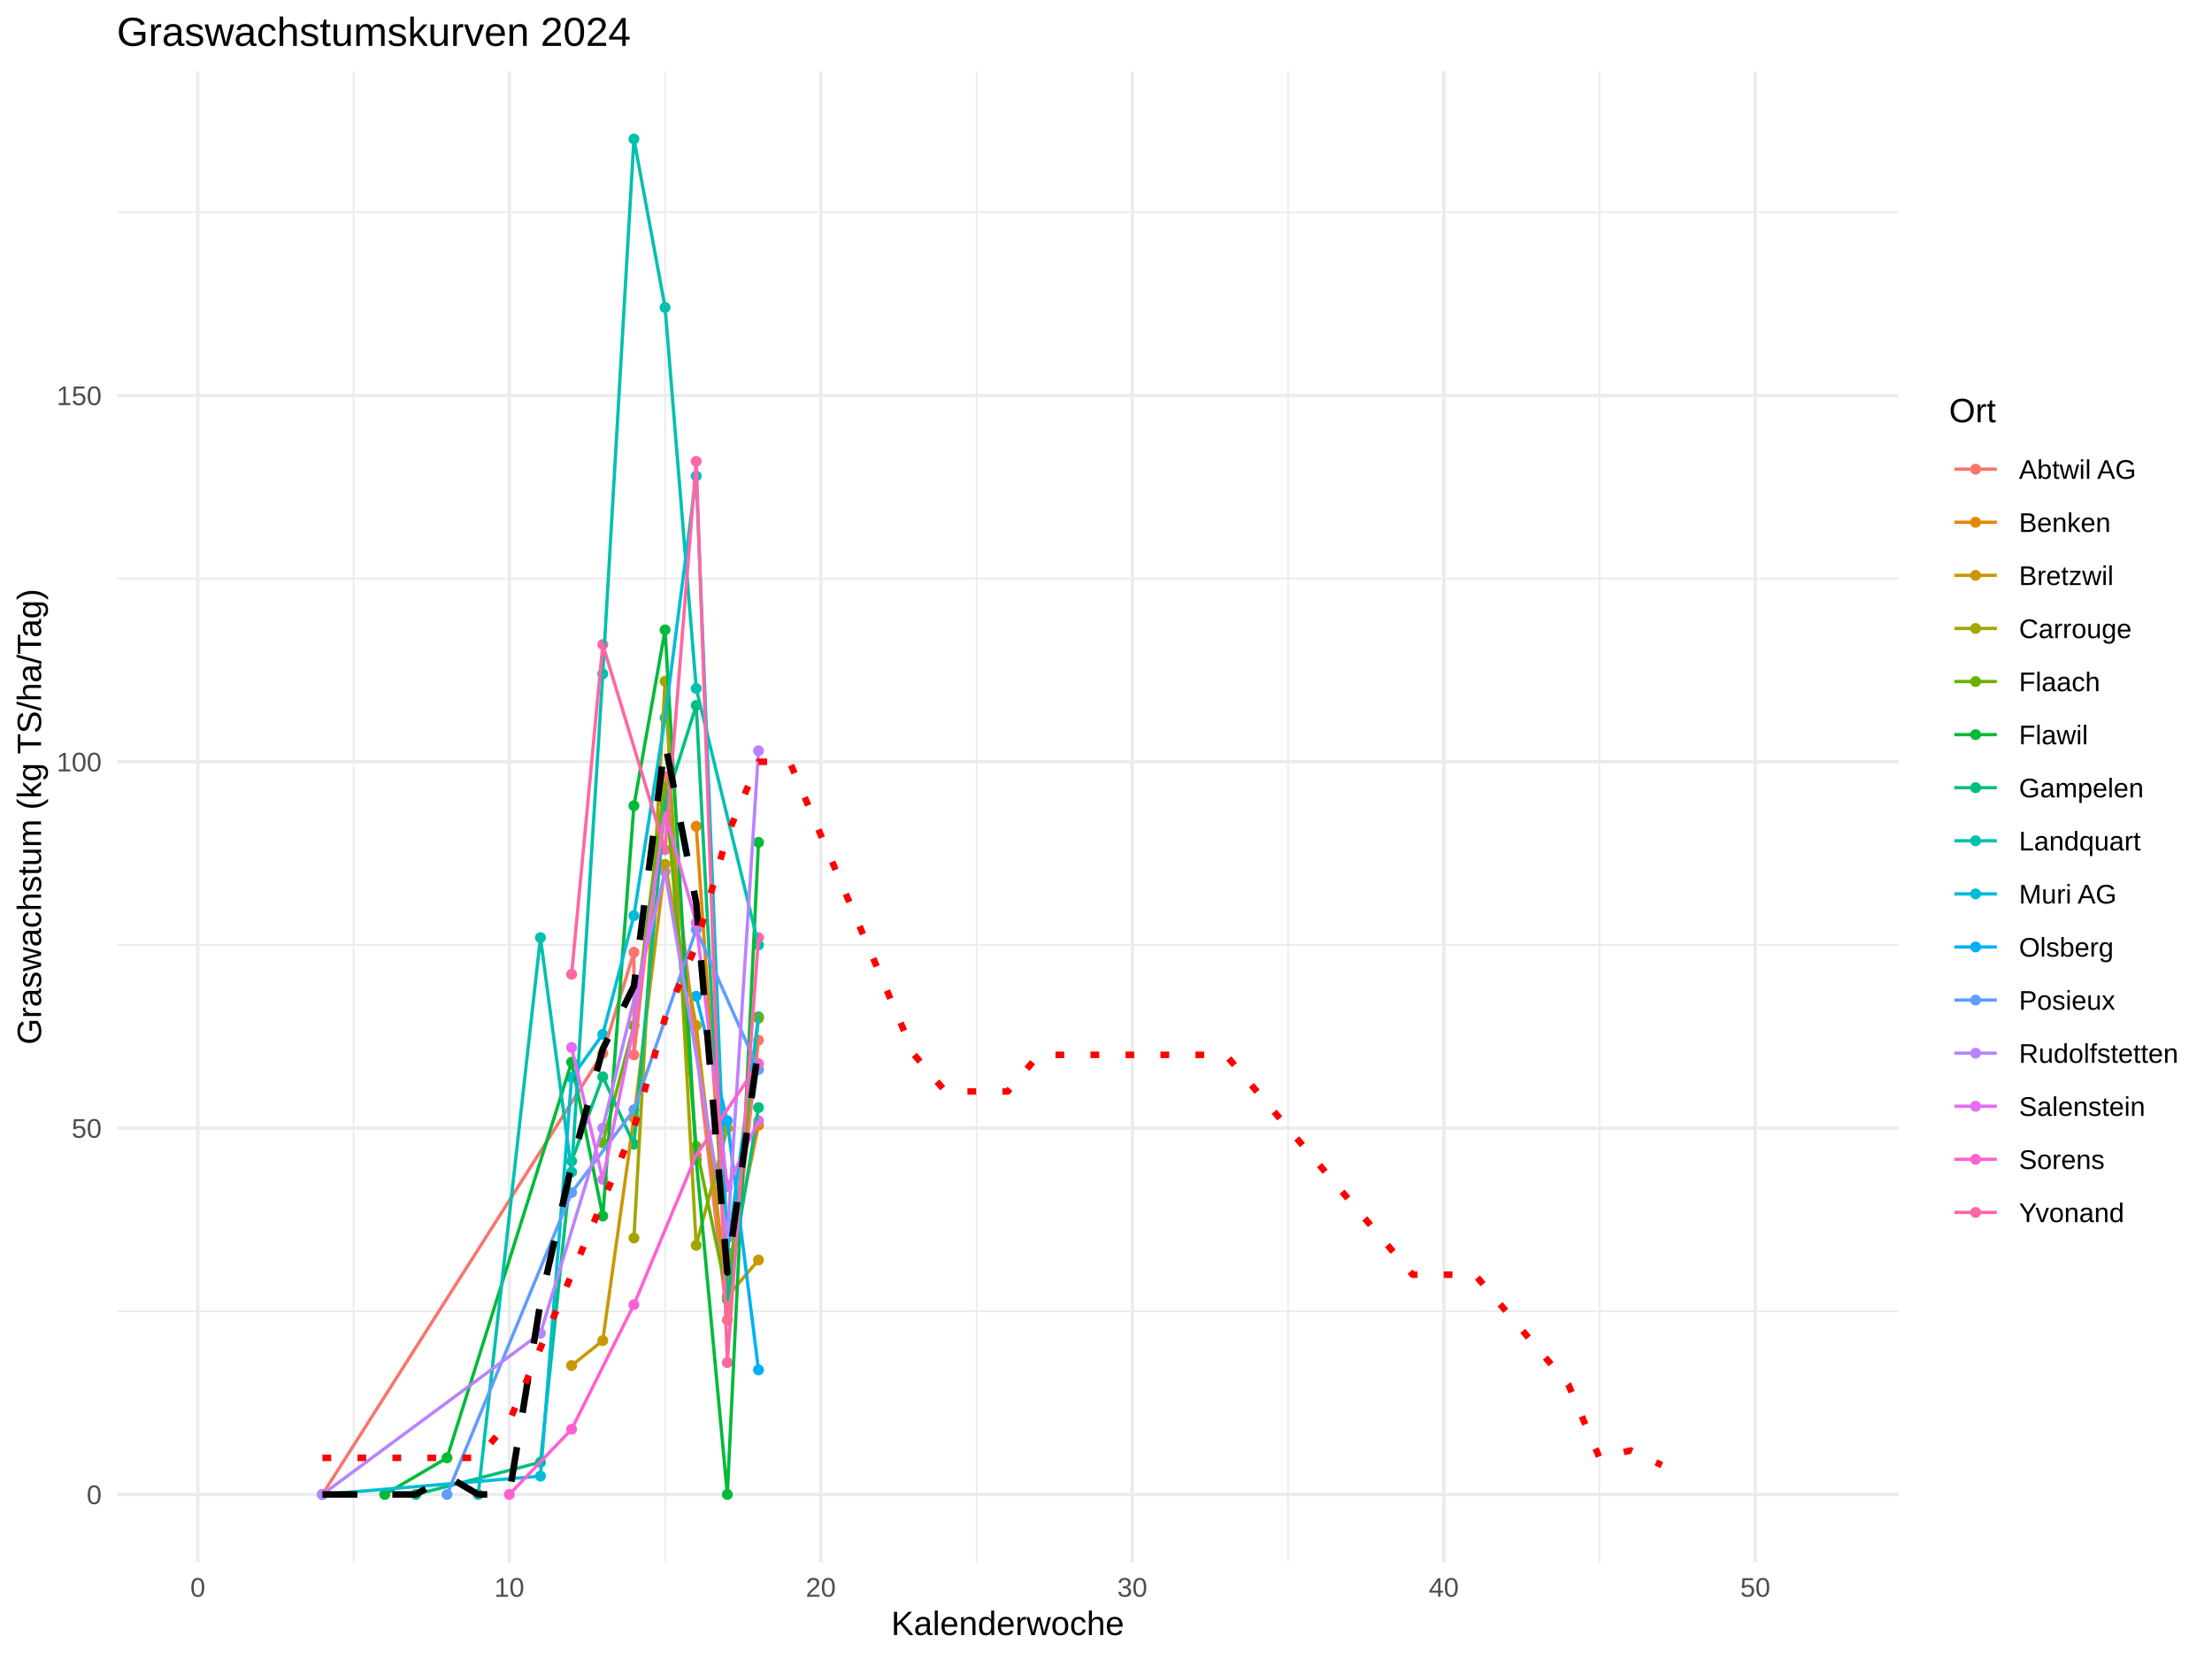
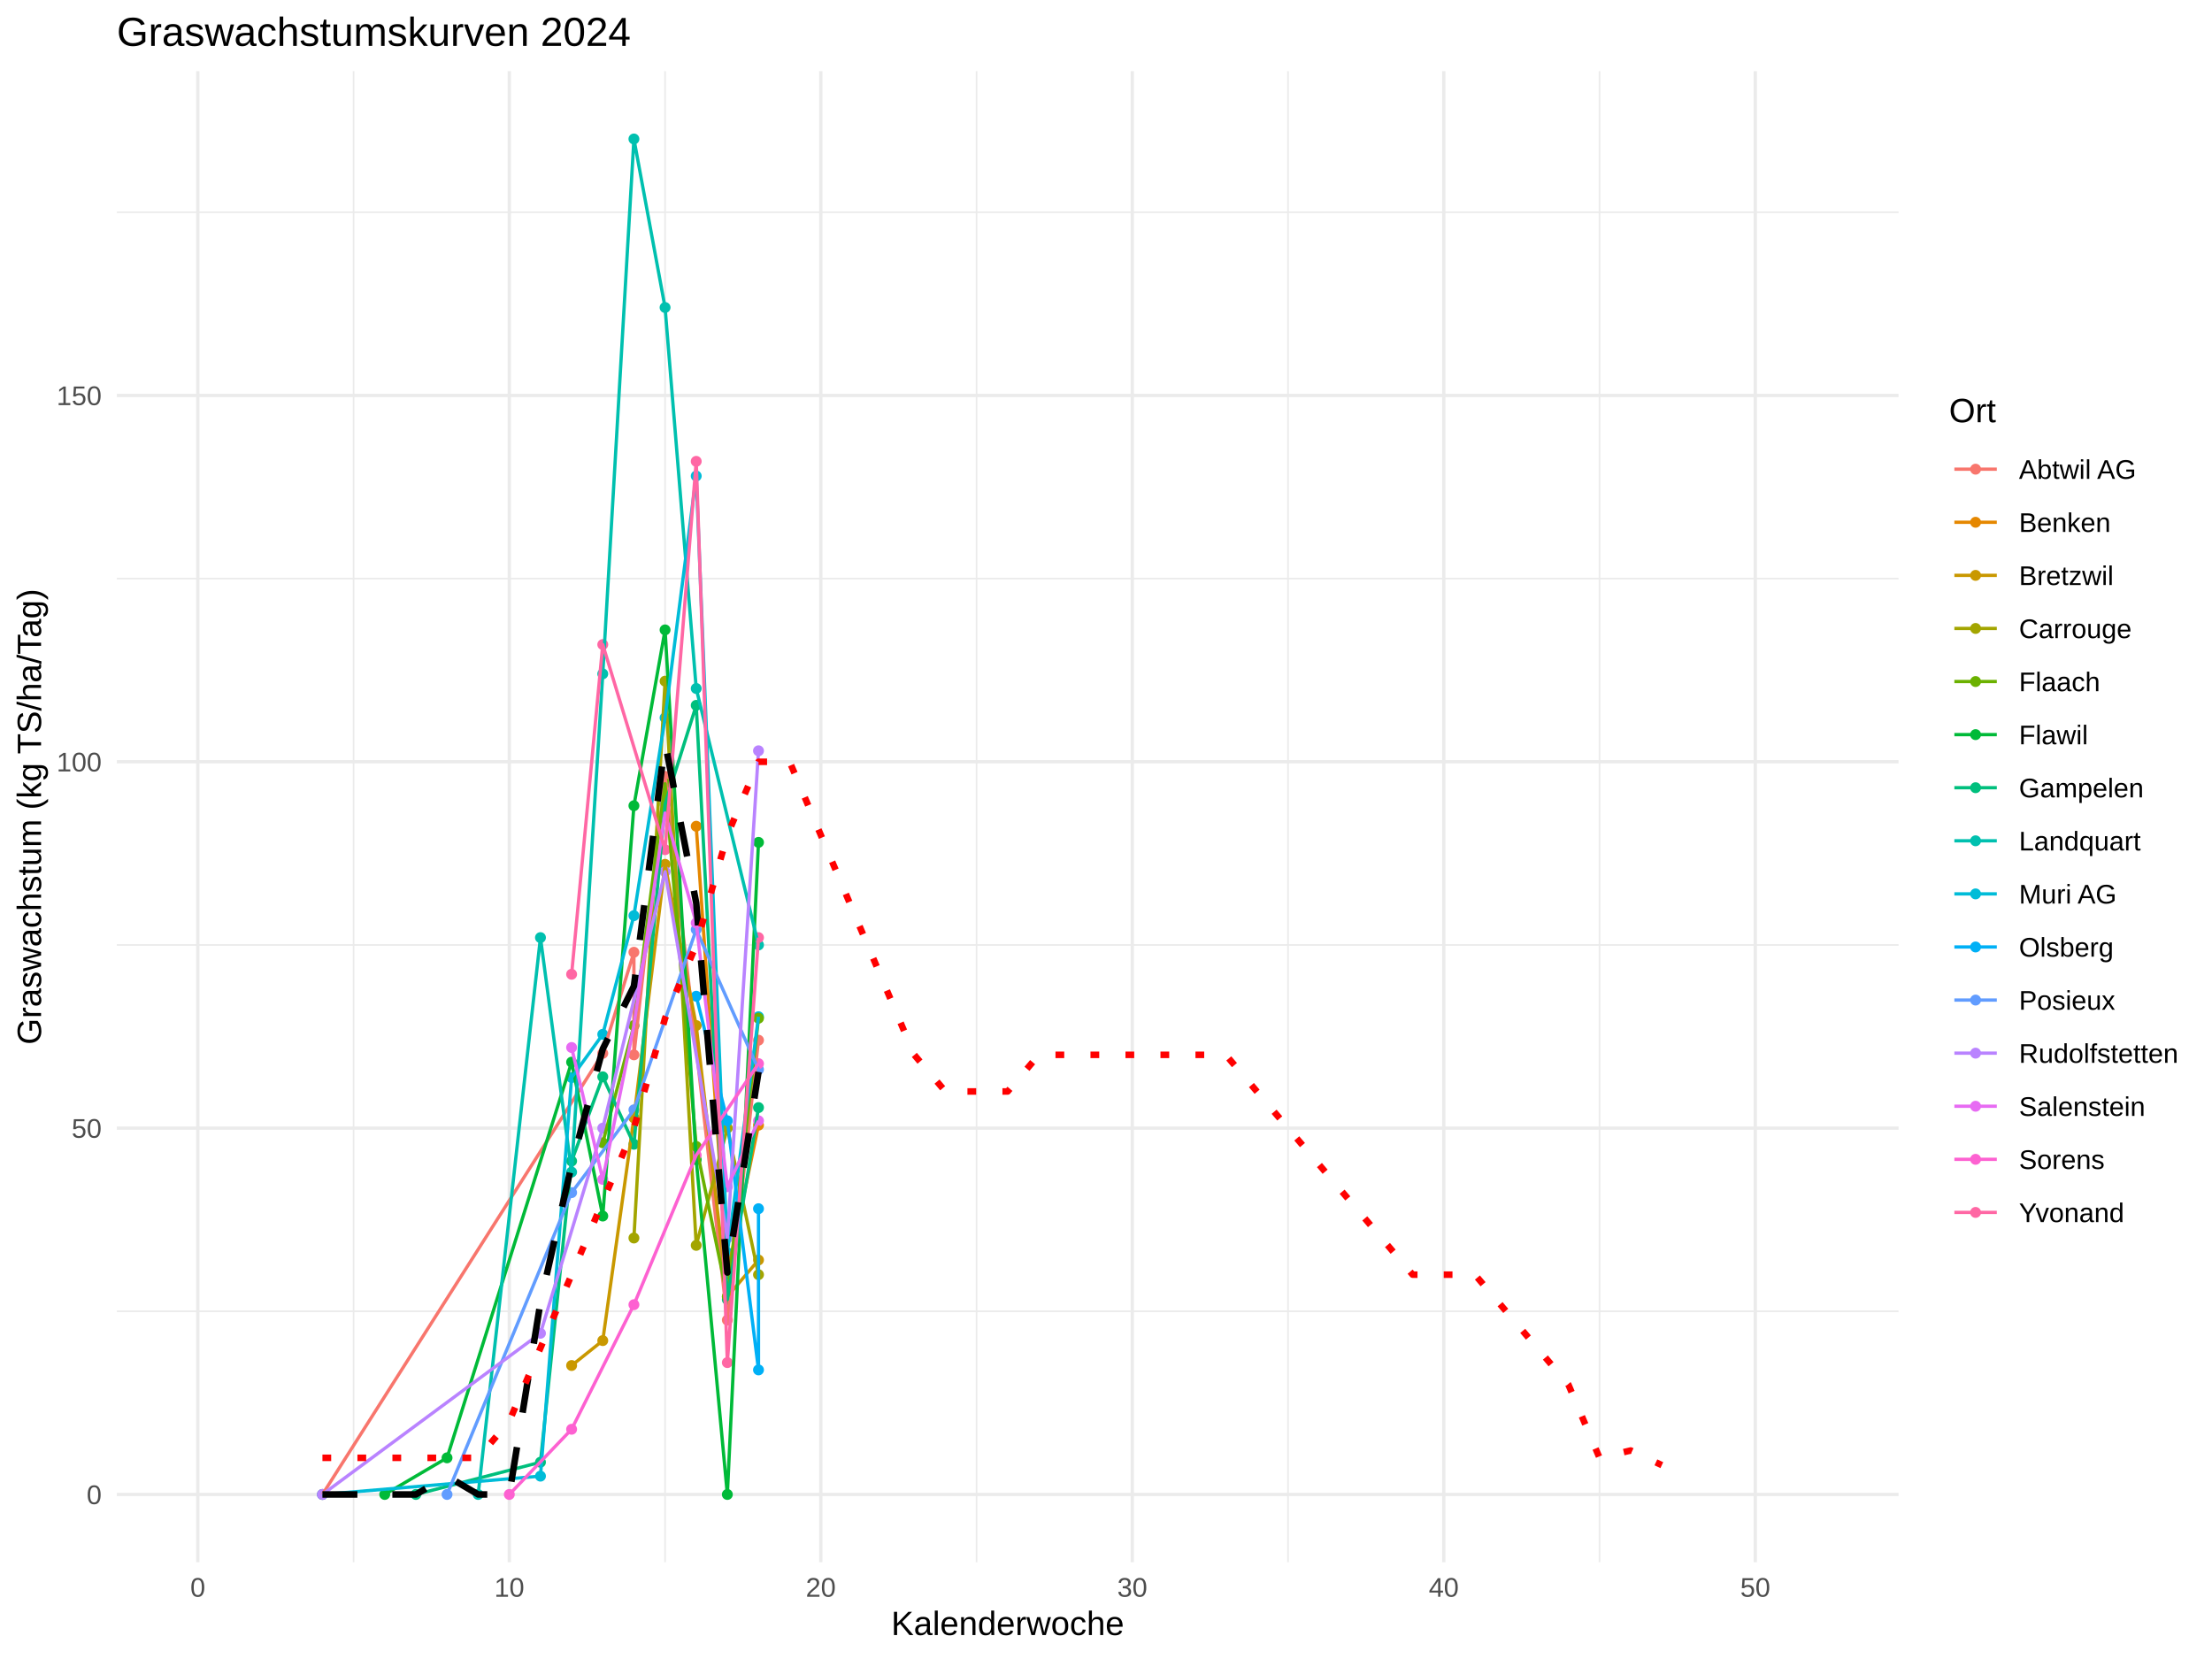
<svg xmlns="http://www.w3.org/2000/svg" class="svglite" width="720.00pt" height="540.00pt" viewBox="0 0 720.00 540.00">
  <defs>
    <style type="text/css">
    .svglite line, .svglite polyline, .svglite polygon, .svglite path, .svglite rect, .svglite circle {
      fill: none;
      stroke: #000000;
      stroke-linecap: round;
      stroke-linejoin: round;
      stroke-miterlimit: 10.00;
    }
    .svglite text {
      white-space: pre;
    }
  </style>
  </defs>
  <rect width="100%" height="100%" style="stroke: none; fill: none;" />
  <defs>
    <clipPath id="cpMC4wMHw3MjAuMDB8MC4wMHw1NDAuMDA=">
      <rect x="0.00" y="0.00" width="720.00" height="540.00" />
    </clipPath>
  </defs>
  <g clip-path="url(#cpMC4wMHw3MjAuMDB8MC4wMHw1NDAuMDA=)">
</g>
  <defs>
    <clipPath id="cpMzguMDN8NjE3Ljk3fDIzLjE4fDUwOC41MA==">
      <rect x="38.03" y="23.18" width="579.94" height="485.33" />
    </clipPath>
  </defs>
  <g clip-path="url(#cpMzguMDN8NjE3Ljk3fDIzLjE4fDUwOC41MA==)">
    <polyline points="38.03,426.82 617.97,426.82 " style="stroke-width: 0.53; stroke: #EBEBEB; stroke-linecap: butt;" />
    <polyline points="38.03,307.58 617.97,307.58 " style="stroke-width: 0.53; stroke: #EBEBEB; stroke-linecap: butt;" />
    <polyline points="38.03,188.33 617.97,188.33 " style="stroke-width: 0.53; stroke: #EBEBEB; stroke-linecap: butt;" />
    <polyline points="38.03,69.09 617.97,69.09 " style="stroke-width: 0.53; stroke: #EBEBEB; stroke-linecap: butt;" />
    <polyline points="115.09,508.50 115.09,23.18 " style="stroke-width: 0.53; stroke: #EBEBEB; stroke-linecap: butt;" />
    <polyline points="216.48,508.50 216.48,23.18 " style="stroke-width: 0.53; stroke: #EBEBEB; stroke-linecap: butt;" />
    <polyline points="317.87,508.50 317.87,23.18 " style="stroke-width: 0.53; stroke: #EBEBEB; stroke-linecap: butt;" />
    <polyline points="419.25,508.50 419.25,23.18 " style="stroke-width: 0.53; stroke: #EBEBEB; stroke-linecap: butt;" />
    <polyline points="520.64,508.50 520.64,23.18 " style="stroke-width: 0.53; stroke: #EBEBEB; stroke-linecap: butt;" />
    <polyline points="38.03,486.44 617.97,486.44 " style="stroke-width: 1.07; stroke: #EBEBEB; stroke-linecap: butt;" />
    <polyline points="38.03,367.20 617.97,367.20 " style="stroke-width: 1.07; stroke: #EBEBEB; stroke-linecap: butt;" />
    <polyline points="38.03,247.95 617.97,247.95 " style="stroke-width: 1.07; stroke: #EBEBEB; stroke-linecap: butt;" />
    <polyline points="38.03,128.71 617.97,128.71 " style="stroke-width: 1.07; stroke: #EBEBEB; stroke-linecap: butt;" />
    <polyline points="64.39,508.50 64.39,23.18 " style="stroke-width: 1.07; stroke: #EBEBEB; stroke-linecap: butt;" />
    <polyline points="165.78,508.50 165.78,23.18 " style="stroke-width: 1.07; stroke: #EBEBEB; stroke-linecap: butt;" />
    <polyline points="267.17,508.50 267.17,23.18 " style="stroke-width: 1.07; stroke: #EBEBEB; stroke-linecap: butt;" />
    <polyline points="368.56,508.50 368.56,23.18 " style="stroke-width: 1.07; stroke: #EBEBEB; stroke-linecap: butt;" />
    <polyline points="469.95,508.50 469.95,23.18 " style="stroke-width: 1.07; stroke: #EBEBEB; stroke-linecap: butt;" />
    <polyline points="571.34,508.50 571.34,23.18 " style="stroke-width: 1.07; stroke: #EBEBEB; stroke-linecap: butt;" />
-     <circle cx="206.34" cy="309.96" r="1.42" style="stroke-width: 0.71; stroke: #F8766D; fill: #F8766D;" />
    <circle cx="196.20" cy="342.87" r="1.42" style="stroke-width: 0.71; stroke: #F8766D; fill: #F8766D;" />
    <circle cx="216.48" cy="252.72" r="1.42" style="stroke-width: 0.71; stroke: #F8766D; fill: #F8766D;" />
+     <circle cx="206.34" cy="309.96" r="1.42" style="stroke-width: 0.71; stroke: #F8766D; fill: #F8766D;" />
+     <circle cx="104.95" cy="486.44" r="1.42" style="stroke-width: 0.71; stroke: #F8766D; fill: #F8766D;" />
    <circle cx="236.75" cy="429.68" r="1.42" style="stroke-width: 0.71; stroke: #F8766D; fill: #F8766D;" />
-     <circle cx="104.95" cy="486.44" r="1.42" style="stroke-width: 0.71; stroke: #F8766D; fill: #F8766D;" />
+     <circle cx="246.89" cy="338.58" r="1.42" style="stroke-width: 0.71; stroke: #F8766D; fill: #F8766D;" />
    <circle cx="206.34" cy="343.35" r="1.42" style="stroke-width: 0.71; stroke: #F8766D; fill: #F8766D;" />
-     <circle cx="246.89" cy="338.58" r="1.42" style="stroke-width: 0.71; stroke: #F8766D; fill: #F8766D;" />
    <circle cx="226.62" cy="268.94" r="1.42" style="stroke-width: 0.71; stroke: #E58700; fill: #E58700;" />
    <circle cx="246.89" cy="366.24" r="1.42" style="stroke-width: 0.71; stroke: #E58700; fill: #E58700;" />
    <circle cx="236.75" cy="414.66" r="1.42" style="stroke-width: 0.71; stroke: #E58700; fill: #E58700;" />
    <circle cx="236.75" cy="422.05" r="1.42" style="stroke-width: 0.71; stroke: #C99800; fill: #C99800;" />
+     <circle cx="246.89" cy="410.13" r="1.42" style="stroke-width: 0.71; stroke: #C99800; fill: #C99800;" />
    <circle cx="206.34" cy="363.86" r="1.42" style="stroke-width: 0.71; stroke: #C99800; fill: #C99800;" />
-     <circle cx="246.89" cy="410.13" r="1.42" style="stroke-width: 0.71; stroke: #C99800; fill: #C99800;" />
+     <circle cx="186.06" cy="444.47" r="1.42" style="stroke-width: 0.71; stroke: #C99800; fill: #C99800;" />
    <circle cx="226.62" cy="333.81" r="1.42" style="stroke-width: 0.71; stroke: #C99800; fill: #C99800;" />
    <circle cx="216.48" cy="281.34" r="1.42" style="stroke-width: 0.71; stroke: #C99800; fill: #C99800;" />
-     <circle cx="186.06" cy="444.47" r="1.42" style="stroke-width: 0.71; stroke: #C99800; fill: #C99800;" />
    <circle cx="196.20" cy="436.36" r="1.42" style="stroke-width: 0.71; stroke: #C99800; fill: #C99800;" />
    <circle cx="226.62" cy="405.36" r="1.42" style="stroke-width: 0.71; stroke: #A3A500; fill: #A3A500;" />
    <circle cx="216.48" cy="221.72" r="1.42" style="stroke-width: 0.71; stroke: #A3A500; fill: #A3A500;" />
    <circle cx="236.75" cy="367.20" r="1.42" style="stroke-width: 0.71; stroke: #A3A500; fill: #A3A500;" />
+     <circle cx="246.89" cy="414.90" r="1.42" style="stroke-width: 0.71; stroke: #A3A500; fill: #A3A500;" />
    <circle cx="206.34" cy="402.97" r="1.42" style="stroke-width: 0.71; stroke: #A3A500; fill: #A3A500;" />
    <circle cx="226.62" cy="377.45" r="1.42" style="stroke-width: 0.71; stroke: #00BA38; fill: #00BA38;" />
    <circle cx="216.48" cy="205.03" r="1.42" style="stroke-width: 0.71; stroke: #00BA38; fill: #00BA38;" />
    <circle cx="236.75" cy="486.44" r="1.42" style="stroke-width: 0.71; stroke: #00BA38; fill: #00BA38;" />
    <circle cx="196.20" cy="395.82" r="1.42" style="stroke-width: 0.71; stroke: #00BA38; fill: #00BA38;" />
    <circle cx="145.51" cy="474.52" r="1.42" style="stroke-width: 0.71; stroke: #00BA38; fill: #00BA38;" />
+     <circle cx="125.23" cy="486.44" r="1.42" style="stroke-width: 0.71; stroke: #00BA38; fill: #00BA38;" />
    <circle cx="186.06" cy="345.73" r="1.42" style="stroke-width: 0.71; stroke: #00BA38; fill: #00BA38;" />
-     <circle cx="125.23" cy="486.44" r="1.42" style="stroke-width: 0.71; stroke: #00BA38; fill: #00BA38;" />
+     <circle cx="246.89" cy="274.19" r="1.42" style="stroke-width: 0.71; stroke: #00BA38; fill: #00BA38;" />
    <circle cx="206.34" cy="262.26" r="1.42" style="stroke-width: 0.71; stroke: #00BA38; fill: #00BA38;" />
-     <circle cx="246.89" cy="274.19" r="1.42" style="stroke-width: 0.71; stroke: #00BA38; fill: #00BA38;" />
-     <circle cx="236.75" cy="423.01" r="1.42" style="stroke-width: 0.71; stroke: #00BF7D; fill: #00BF7D;" />
    <circle cx="175.92" cy="475.95" r="1.42" style="stroke-width: 0.71; stroke: #00BF7D; fill: #00BF7D;" />
    <circle cx="186.06" cy="377.93" r="1.42" style="stroke-width: 0.71; stroke: #00BF7D; fill: #00BF7D;" />
    <circle cx="216.48" cy="261.79" r="1.42" style="stroke-width: 0.71; stroke: #00BF7D; fill: #00BF7D;" />
    <circle cx="206.34" cy="372.45" r="1.42" style="stroke-width: 0.71; stroke: #00BF7D; fill: #00BF7D;" />
+     <circle cx="236.75" cy="423.01" r="1.42" style="stroke-width: 0.71; stroke: #00BF7D; fill: #00BF7D;" />
    <circle cx="135.37" cy="486.44" r="1.42" style="stroke-width: 0.71; stroke: #00BF7D; fill: #00BF7D;" />
    <circle cx="196.20" cy="350.50" r="1.42" style="stroke-width: 0.71; stroke: #00BF7D; fill: #00BF7D;" />
    <circle cx="226.62" cy="229.59" r="1.42" style="stroke-width: 0.71; stroke: #00BF7D; fill: #00BF7D;" />
    <circle cx="246.89" cy="360.52" r="1.42" style="stroke-width: 0.71; stroke: #00BF7D; fill: #00BF7D;" />
    <circle cx="175.92" cy="305.19" r="1.42" style="stroke-width: 0.71; stroke: #00C0AF; fill: #00C0AF;" />
    <circle cx="155.64" cy="486.44" r="1.42" style="stroke-width: 0.71; stroke: #00C0AF; fill: #00C0AF;" />
    <circle cx="216.48" cy="100.09" r="1.42" style="stroke-width: 0.71; stroke: #00C0AF; fill: #00C0AF;" />
    <circle cx="226.62" cy="224.10" r="1.42" style="stroke-width: 0.71; stroke: #00C0AF; fill: #00C0AF;" />
-     <circle cx="186.06" cy="381.51" r="1.42" style="stroke-width: 0.71; stroke: #00C0AF; fill: #00C0AF;" />
    <circle cx="206.34" cy="45.24" r="1.42" style="stroke-width: 0.71; stroke: #00C0AF; fill: #00C0AF;" />
    <circle cx="196.20" cy="219.34" r="1.42" style="stroke-width: 0.71; stroke: #00C0AF; fill: #00C0AF;" />
+     <circle cx="186.06" cy="381.51" r="1.42" style="stroke-width: 0.71; stroke: #00C0AF; fill: #00C0AF;" />
    <circle cx="246.89" cy="307.58" r="1.42" style="stroke-width: 0.71; stroke: #00C0AF; fill: #00C0AF;" />
    <circle cx="226.62" cy="154.94" r="1.42" style="stroke-width: 0.71; stroke: #00BCD8; fill: #00BCD8;" />
    <circle cx="104.95" cy="486.44" r="1.42" style="stroke-width: 0.71; stroke: #00BCD8; fill: #00BCD8;" />
-     <circle cx="186.06" cy="350.74" r="1.42" style="stroke-width: 0.71; stroke: #00BCD8; fill: #00BCD8;" />
    <circle cx="196.20" cy="336.67" r="1.42" style="stroke-width: 0.71; stroke: #00BCD8; fill: #00BCD8;" />
    <circle cx="236.75" cy="407.74" r="1.42" style="stroke-width: 0.71; stroke: #00BCD8; fill: #00BCD8;" />
    <circle cx="206.34" cy="298.04" r="1.42" style="stroke-width: 0.71; stroke: #00BCD8; fill: #00BCD8;" />
+     <circle cx="186.06" cy="350.74" r="1.42" style="stroke-width: 0.71; stroke: #00BCD8; fill: #00BCD8;" />
    <circle cx="246.89" cy="330.95" r="1.42" style="stroke-width: 0.71; stroke: #00BCD8; fill: #00BCD8;" />
    <circle cx="175.92" cy="480.48" r="1.42" style="stroke-width: 0.71; stroke: #00BCD8; fill: #00BCD8;" />
    <circle cx="216.48" cy="233.64" r="1.42" style="stroke-width: 0.71; stroke: #00BCD8; fill: #00BCD8;" />
    <circle cx="236.75" cy="364.81" r="1.42" style="stroke-width: 0.71; stroke: #00B0F6; fill: #00B0F6;" />
+     <circle cx="246.89" cy="445.90" r="1.42" style="stroke-width: 0.71; stroke: #00B0F6; fill: #00B0F6;" />
+     <circle cx="246.89" cy="393.43" r="1.42" style="stroke-width: 0.71; stroke: #00B0F6; fill: #00B0F6;" />
    <circle cx="226.62" cy="324.27" r="1.42" style="stroke-width: 0.71; stroke: #00B0F6; fill: #00B0F6;" />
-     <circle cx="246.89" cy="445.90" r="1.42" style="stroke-width: 0.71; stroke: #00B0F6; fill: #00B0F6;" />
    <circle cx="246.89" cy="348.12" r="1.42" style="stroke-width: 0.71; stroke: #619CFF; fill: #619CFF;" />
+     <circle cx="226.62" cy="302.57" r="1.42" style="stroke-width: 0.71; stroke: #619CFF; fill: #619CFF;" />
    <circle cx="186.06" cy="388.19" r="1.42" style="stroke-width: 0.71; stroke: #619CFF; fill: #619CFF;" />
-     <circle cx="226.62" cy="302.57" r="1.42" style="stroke-width: 0.71; stroke: #619CFF; fill: #619CFF;" />
    <circle cx="206.34" cy="361.24" r="1.42" style="stroke-width: 0.71; stroke: #619CFF; fill: #619CFF;" />
    <circle cx="145.51" cy="486.44" r="1.42" style="stroke-width: 0.71; stroke: #619CFF; fill: #619CFF;" />
    <circle cx="216.48" cy="283.73" r="1.42" style="stroke-width: 0.71; stroke: #B983FF; fill: #B983FF;" />
    <circle cx="196.20" cy="367.20" r="1.42" style="stroke-width: 0.71; stroke: #B983FF; fill: #B983FF;" />
    <circle cx="104.95" cy="486.44" r="1.42" style="stroke-width: 0.71; stroke: #B983FF; fill: #B983FF;" />
+     <circle cx="246.89" cy="244.38" r="1.42" style="stroke-width: 0.71; stroke: #B983FF; fill: #B983FF;" />
    <circle cx="236.75" cy="402.97" r="1.42" style="stroke-width: 0.71; stroke: #B983FF; fill: #B983FF;" />
-     <circle cx="246.89" cy="244.38" r="1.42" style="stroke-width: 0.71; stroke: #B983FF; fill: #B983FF;" />
    <circle cx="175.92" cy="433.98" r="1.42" style="stroke-width: 0.71; stroke: #B983FF; fill: #B983FF;" />
    <circle cx="206.34" cy="333.81" r="1.42" style="stroke-width: 0.71; stroke: #E76BF3; fill: #E76BF3;" />
    <circle cx="216.48" cy="264.65" r="1.42" style="stroke-width: 0.71; stroke: #E76BF3; fill: #E76BF3;" />
    <circle cx="246.89" cy="364.81" r="1.42" style="stroke-width: 0.71; stroke: #E76BF3; fill: #E76BF3;" />
+     <circle cx="186.06" cy="340.96" r="1.42" style="stroke-width: 0.71; stroke: #E76BF3; fill: #E76BF3;" />
    <circle cx="226.62" cy="300.42" r="1.42" style="stroke-width: 0.71; stroke: #E76BF3; fill: #E76BF3;" />
-     <circle cx="186.06" cy="340.96" r="1.42" style="stroke-width: 0.71; stroke: #E76BF3; fill: #E76BF3;" />
-     <circle cx="216.48" cy="264.65" r="1.42" style="stroke-width: 0.71; stroke: #E76BF3; fill: #E76BF3;" />
    <circle cx="236.75" cy="386.28" r="1.42" style="stroke-width: 0.71; stroke: #E76BF3; fill: #E76BF3;" />
    <circle cx="196.20" cy="383.89" r="1.42" style="stroke-width: 0.71; stroke: #E76BF3; fill: #E76BF3;" />
+     <circle cx="216.48" cy="264.65" r="1.42" style="stroke-width: 0.71; stroke: #E76BF3; fill: #E76BF3;" />
    <circle cx="246.89" cy="346.21" r="1.42" style="stroke-width: 0.71; stroke: #FD61D1; fill: #FD61D1;" />
-     <circle cx="226.62" cy="376.02" r="1.42" style="stroke-width: 0.71; stroke: #FD61D1; fill: #FD61D1;" />
    <circle cx="165.78" cy="486.44" r="1.42" style="stroke-width: 0.71; stroke: #FD61D1; fill: #FD61D1;" />
    <circle cx="186.06" cy="465.22" r="1.42" style="stroke-width: 0.71; stroke: #FD61D1; fill: #FD61D1;" />
    <circle cx="206.34" cy="424.67" r="1.42" style="stroke-width: 0.71; stroke: #FD61D1; fill: #FD61D1;" />
+     <circle cx="226.62" cy="376.02" r="1.42" style="stroke-width: 0.71; stroke: #FD61D1; fill: #FD61D1;" />
    <circle cx="246.89" cy="331.43" r="1.42" style="stroke-width: 0.71; stroke: #6BB100; fill: #6BB100;" />
    <circle cx="196.20" cy="371.97" r="1.42" style="stroke-width: 0.71; stroke: #6BB100; fill: #6BB100;" />
    <circle cx="206.34" cy="333.81" r="1.42" style="stroke-width: 0.71; stroke: #6BB100; fill: #6BB100;" />
    <circle cx="236.75" cy="422.05" r="1.42" style="stroke-width: 0.71; stroke: #6BB100; fill: #6BB100;" />
    <circle cx="226.62" cy="373.16" r="1.42" style="stroke-width: 0.71; stroke: #6BB100; fill: #6BB100;" />
    <circle cx="216.48" cy="255.11" r="1.42" style="stroke-width: 0.71; stroke: #6BB100; fill: #6BB100;" />
    <circle cx="226.62" cy="150.17" r="1.42" style="stroke-width: 0.71; stroke: #FF67A4; fill: #FF67A4;" />
    <circle cx="186.06" cy="317.12" r="1.42" style="stroke-width: 0.71; stroke: #FF67A4; fill: #FF67A4;" />
    <circle cx="196.20" cy="209.80" r="1.42" style="stroke-width: 0.71; stroke: #FF67A4; fill: #FF67A4;" />
    <circle cx="216.48" cy="276.57" r="1.42" style="stroke-width: 0.71; stroke: #FF67A4; fill: #FF67A4;" />
    <circle cx="236.75" cy="443.52" r="1.42" style="stroke-width: 0.71; stroke: #FF67A4; fill: #FF67A4;" />
    <circle cx="246.89" cy="305.19" r="1.42" style="stroke-width: 0.71; stroke: #FF67A4; fill: #FF67A4;" />
    <polyline points="104.95,486.44 196.20,342.87 206.34,309.96 206.34,343.35 216.48,252.72 236.75,429.68 246.89,338.58 " style="stroke-width: 1.07; stroke: #F8766D; stroke-linecap: butt;" />
    <polyline points="226.62,268.94 236.75,414.66 246.89,366.24 " style="stroke-width: 1.07; stroke: #E58700; stroke-linecap: butt;" />
    <polyline points="186.06,444.47 196.20,436.36 206.34,363.86 216.48,281.34 226.62,333.81 236.75,422.05 246.89,410.13 " style="stroke-width: 1.07; stroke: #C99800; stroke-linecap: butt;" />
-     <polyline points="206.34,402.97 216.48,221.72 226.62,405.36 236.75,367.20 " style="stroke-width: 1.07; stroke: #A3A500; stroke-linecap: butt;" />
+     <polyline points="206.34,402.97 216.48,221.72 226.62,405.36 236.75,367.20 246.89,414.90 " style="stroke-width: 1.07; stroke: #A3A500; stroke-linecap: butt;" />
    <polyline points="196.20,371.97 206.34,333.81 216.48,255.11 226.62,373.16 236.75,422.05 246.89,331.43 " style="stroke-width: 1.07; stroke: #6BB100; stroke-linecap: butt;" />
    <polyline points="125.23,486.44 145.51,474.52 186.06,345.73 196.20,395.82 206.34,262.26 216.48,205.03 226.62,377.45 236.75,486.44 246.89,274.19 " style="stroke-width: 1.07; stroke: #00BA38; stroke-linecap: butt;" />
    <polyline points="135.37,486.44 175.92,475.95 186.06,377.93 196.20,350.50 206.34,372.45 216.48,261.79 226.62,229.59 236.75,423.01 246.89,360.52 " style="stroke-width: 1.07; stroke: #00BF7D; stroke-linecap: butt;" />
    <polyline points="155.64,486.44 175.92,305.19 186.06,381.51 196.20,219.34 206.34,45.24 216.48,100.09 226.62,224.10 246.89,307.58 " style="stroke-width: 1.07; stroke: #00C0AF; stroke-linecap: butt;" />
    <polyline points="104.95,486.44 175.92,480.48 186.06,350.74 196.20,336.67 206.34,298.04 216.48,233.64 226.62,154.94 236.75,407.74 246.89,330.95 " style="stroke-width: 1.07; stroke: #00BCD8; stroke-linecap: butt;" />
-     <polyline points="226.62,324.27 236.75,364.81 246.89,445.90 " style="stroke-width: 1.07; stroke: #00B0F6; stroke-linecap: butt;" />
+     <polyline points="226.62,324.27 236.75,364.81 246.89,445.90 246.89,393.43 " style="stroke-width: 1.07; stroke: #00B0F6; stroke-linecap: butt;" />
    <polyline points="145.51,486.44 186.06,388.19 206.34,361.24 226.62,302.57 246.89,348.12 " style="stroke-width: 1.07; stroke: #619CFF; stroke-linecap: butt;" />
    <polyline points="104.95,486.44 175.92,433.98 196.20,367.20 216.48,283.73 236.75,402.97 246.89,244.38 " style="stroke-width: 1.07; stroke: #B983FF; stroke-linecap: butt;" />
    <polyline points="186.06,340.96 196.20,383.89 206.34,333.81 216.48,264.65 216.48,264.65 226.62,300.42 236.75,386.28 246.89,364.81 " style="stroke-width: 1.07; stroke: #E76BF3; stroke-linecap: butt;" />
    <polyline points="165.78,486.44 186.06,465.22 206.34,424.67 226.62,376.02 246.89,346.21 " style="stroke-width: 1.07; stroke: #FD61D1; stroke-linecap: butt;" />
    <polyline points="186.06,317.12 196.20,209.80 216.48,276.57 226.62,150.17 236.75,443.52 246.89,305.19 " style="stroke-width: 1.07; stroke: #FF67A4; stroke-linecap: butt;" />
-     <polyline points="104.95,486.44 125.23,486.44 135.37,486.44 145.51,480.48 155.64,486.44 165.78,486.44 175.92,423.90 186.06,379.10 196.20,341.44 206.34,320.97 216.48,241.75 226.62,293.91 236.75,414.20 246.89,341.02 " style="stroke-width: 2.13; stroke-dasharray: 11.38,11.38; stroke-linecap: butt;" />
+     <polyline points="104.95,486.44 125.23,486.44 135.37,486.44 145.51,480.48 155.64,486.44 165.78,486.44 175.92,423.90 186.06,379.10 196.20,341.44 206.34,320.97 216.48,241.75 226.62,293.91 236.75,414.20 246.89,348.91 " style="stroke-width: 2.13; stroke-dasharray: 11.38,11.38; stroke-linecap: butt;" />
    <polyline points="104.95,474.52 115.09,474.52 125.23,474.52 135.37,474.52 145.51,474.52 155.64,474.52 165.78,462.59 175.92,438.75 186.06,414.90 196.20,391.05 206.34,367.20 216.48,331.43 226.62,307.58 236.75,271.80 246.89,247.95 257.03,247.95 267.17,271.80 277.31,295.65 287.45,319.50 297.59,343.35 307.73,355.27 317.87,355.27 328.00,355.27 338.14,343.35 348.28,343.35 358.42,343.35 368.56,343.35 378.70,343.35 388.84,343.35 398.98,343.35 409.11,355.27 419.25,367.20 429.39,379.12 439.53,391.05 449.67,402.97 459.81,414.90 469.95,414.90 480.09,414.90 490.23,426.82 500.36,438.75 510.50,450.67 520.64,474.52 530.78,472.13 540.92,476.90 " style="stroke-width: 2.13; stroke: #FF0000; stroke-dasharray: 2.85,8.54; stroke-linecap: butt;" />
  </g>
  <g clip-path="url(#cpMC4wMHw3MjAuMDB8MC4wMHw1NDAuMDA=)">
    <text x="33.10" y="489.59" text-anchor="end" style="font-size: 8.80px;fill: #4D4D4D; font-family: &quot;Arial&quot;;" textLength="4.90px" lengthAdjust="spacingAndGlyphs">0</text>
    <text x="33.10" y="370.35" text-anchor="end" style="font-size: 8.80px;fill: #4D4D4D; font-family: &quot;Arial&quot;;" textLength="9.79px" lengthAdjust="spacingAndGlyphs">50</text>
    <text x="33.10" y="251.10" text-anchor="end" style="font-size: 8.80px;fill: #4D4D4D; font-family: &quot;Arial&quot;;" textLength="14.69px" lengthAdjust="spacingAndGlyphs">100</text>
    <text x="33.10" y="131.86" text-anchor="end" style="font-size: 8.80px;fill: #4D4D4D; font-family: &quot;Arial&quot;;" textLength="14.69px" lengthAdjust="spacingAndGlyphs">150</text>
    <text x="64.39" y="519.74" text-anchor="middle" style="font-size: 8.80px;fill: #4D4D4D; font-family: &quot;Arial&quot;;" textLength="4.90px" lengthAdjust="spacingAndGlyphs">0</text>
    <text x="165.78" y="519.74" text-anchor="middle" style="font-size: 8.80px;fill: #4D4D4D; font-family: &quot;Arial&quot;;" textLength="9.79px" lengthAdjust="spacingAndGlyphs">10</text>
    <text x="267.17" y="519.74" text-anchor="middle" style="font-size: 8.80px;fill: #4D4D4D; font-family: &quot;Arial&quot;;" textLength="9.79px" lengthAdjust="spacingAndGlyphs">20</text>
    <text x="368.56" y="519.74" text-anchor="middle" style="font-size: 8.80px;fill: #4D4D4D; font-family: &quot;Arial&quot;;" textLength="9.79px" lengthAdjust="spacingAndGlyphs">30</text>
    <text x="469.95" y="519.74" text-anchor="middle" style="font-size: 8.80px;fill: #4D4D4D; font-family: &quot;Arial&quot;;" textLength="9.79px" lengthAdjust="spacingAndGlyphs">40</text>
    <text x="571.34" y="519.74" text-anchor="middle" style="font-size: 8.80px;fill: #4D4D4D; font-family: &quot;Arial&quot;;" textLength="9.79px" lengthAdjust="spacingAndGlyphs">50</text>
    <text x="328.00" y="532.20" text-anchor="middle" style="font-size: 11.00px; font-family: &quot;Arial&quot;;" textLength="75.84px" lengthAdjust="spacingAndGlyphs">Kalenderwoche</text>
    <text transform="translate(13.36,265.84) rotate(-90)" text-anchor="middle" style="font-size: 11.00px; font-family: &quot;Arial&quot;;" textLength="148.40px" lengthAdjust="spacingAndGlyphs">Graswachstum (kg TS/ha/Tag)</text>
    <text x="634.41" y="137.44" style="font-size: 11.00px; font-family: &quot;Arial&quot;;" textLength="15.29px" lengthAdjust="spacingAndGlyphs">Ort</text>
    <circle cx="643.05" cy="152.72" r="1.42" style="stroke-width: 0.71; stroke: #F8766D; fill: #F8766D;" />
    <line x1="636.14" y1="152.72" x2="649.96" y2="152.72" style="stroke-width: 1.07; stroke: #F8766D; stroke-linecap: butt;" />
    <circle cx="643.05" cy="170.00" r="1.42" style="stroke-width: 0.71; stroke: #E58700; fill: #E58700;" />
    <line x1="636.14" y1="170.00" x2="649.96" y2="170.00" style="stroke-width: 1.07; stroke: #E58700; stroke-linecap: butt;" />
    <circle cx="643.05" cy="187.28" r="1.42" style="stroke-width: 0.71; stroke: #C99800; fill: #C99800;" />
    <line x1="636.14" y1="187.28" x2="649.96" y2="187.28" style="stroke-width: 1.07; stroke: #C99800; stroke-linecap: butt;" />
    <circle cx="643.05" cy="204.56" r="1.42" style="stroke-width: 0.71; stroke: #A3A500; fill: #A3A500;" />
    <line x1="636.14" y1="204.56" x2="649.96" y2="204.56" style="stroke-width: 1.07; stroke: #A3A500; stroke-linecap: butt;" />
    <circle cx="643.05" cy="221.84" r="1.42" style="stroke-width: 0.71; stroke: #6BB100; fill: #6BB100;" />
    <line x1="636.14" y1="221.84" x2="649.96" y2="221.84" style="stroke-width: 1.07; stroke: #6BB100; stroke-linecap: butt;" />
    <circle cx="643.05" cy="239.12" r="1.42" style="stroke-width: 0.71; stroke: #00BA38; fill: #00BA38;" />
    <line x1="636.14" y1="239.12" x2="649.96" y2="239.12" style="stroke-width: 1.07; stroke: #00BA38; stroke-linecap: butt;" />
    <circle cx="643.05" cy="256.40" r="1.42" style="stroke-width: 0.71; stroke: #00BF7D; fill: #00BF7D;" />
    <line x1="636.14" y1="256.40" x2="649.96" y2="256.40" style="stroke-width: 1.07; stroke: #00BF7D; stroke-linecap: butt;" />
    <circle cx="643.05" cy="273.68" r="1.42" style="stroke-width: 0.71; stroke: #00C0AF; fill: #00C0AF;" />
    <line x1="636.14" y1="273.68" x2="649.96" y2="273.68" style="stroke-width: 1.07; stroke: #00C0AF; stroke-linecap: butt;" />
    <circle cx="643.05" cy="290.96" r="1.42" style="stroke-width: 0.71; stroke: #00BCD8; fill: #00BCD8;" />
    <line x1="636.14" y1="290.96" x2="649.96" y2="290.96" style="stroke-width: 1.07; stroke: #00BCD8; stroke-linecap: butt;" />
    <circle cx="643.05" cy="308.24" r="1.42" style="stroke-width: 0.71; stroke: #00B0F6; fill: #00B0F6;" />
    <line x1="636.14" y1="308.24" x2="649.96" y2="308.24" style="stroke-width: 1.07; stroke: #00B0F6; stroke-linecap: butt;" />
    <circle cx="643.05" cy="325.52" r="1.42" style="stroke-width: 0.71; stroke: #619CFF; fill: #619CFF;" />
    <line x1="636.14" y1="325.52" x2="649.96" y2="325.52" style="stroke-width: 1.07; stroke: #619CFF; stroke-linecap: butt;" />
    <circle cx="643.05" cy="342.80" r="1.42" style="stroke-width: 0.71; stroke: #B983FF; fill: #B983FF;" />
    <line x1="636.14" y1="342.80" x2="649.96" y2="342.80" style="stroke-width: 1.07; stroke: #B983FF; stroke-linecap: butt;" />
    <circle cx="643.05" cy="360.08" r="1.42" style="stroke-width: 0.71; stroke: #E76BF3; fill: #E76BF3;" />
    <line x1="636.14" y1="360.08" x2="649.96" y2="360.08" style="stroke-width: 1.07; stroke: #E76BF3; stroke-linecap: butt;" />
    <circle cx="643.05" cy="377.36" r="1.42" style="stroke-width: 0.71; stroke: #FD61D1; fill: #FD61D1;" />
    <line x1="636.14" y1="377.36" x2="649.96" y2="377.36" style="stroke-width: 1.07; stroke: #FD61D1; stroke-linecap: butt;" />
    <circle cx="643.05" cy="394.64" r="1.42" style="stroke-width: 0.71; stroke: #FF67A4; fill: #FF67A4;" />
    <line x1="636.14" y1="394.64" x2="649.96" y2="394.64" style="stroke-width: 1.07; stroke: #FF67A4; stroke-linecap: butt;" />
    <text x="657.17" y="155.87" style="font-size: 8.80px; font-family: &quot;Arial&quot;;" textLength="38.15px" lengthAdjust="spacingAndGlyphs">Abtwil AG</text>
    <text x="657.17" y="173.15" style="font-size: 8.80px; font-family: &quot;Arial&quot;;" textLength="29.85px" lengthAdjust="spacingAndGlyphs">Benken</text>
    <text x="657.17" y="190.43" style="font-size: 8.80px; font-family: &quot;Arial&quot;;" textLength="30.79px" lengthAdjust="spacingAndGlyphs">Bretzwil</text>
    <text x="657.17" y="207.71" style="font-size: 8.80px; font-family: &quot;Arial&quot;;" textLength="36.69px" lengthAdjust="spacingAndGlyphs">Carrouge</text>
    <text x="657.17" y="224.99" style="font-size: 8.80px; font-family: &quot;Arial&quot;;" textLength="26.41px" lengthAdjust="spacingAndGlyphs">Flaach</text>
    <text x="657.17" y="242.27" style="font-size: 8.80px; font-family: &quot;Arial&quot;;" textLength="22.47px" lengthAdjust="spacingAndGlyphs">Flawil</text>
    <text x="657.17" y="259.55" style="font-size: 8.80px; font-family: &quot;Arial&quot;;" textLength="40.61px" lengthAdjust="spacingAndGlyphs">Gampelen</text>
    <text x="657.17" y="276.83" style="font-size: 8.80px; font-family: &quot;Arial&quot;;" textLength="39.65px" lengthAdjust="spacingAndGlyphs">Landquart</text>
    <text x="657.17" y="294.11" style="font-size: 8.80px; font-family: &quot;Arial&quot;;" textLength="31.79px" lengthAdjust="spacingAndGlyphs">Muri AG</text>
    <text x="657.17" y="311.39" style="font-size: 8.80px; font-family: &quot;Arial&quot;;" textLength="30.82px" lengthAdjust="spacingAndGlyphs">Olsberg</text>
    <text x="657.17" y="328.67" style="font-size: 8.80px; font-family: &quot;Arial&quot;;" textLength="31.31px" lengthAdjust="spacingAndGlyphs">Posieux</text>
    <text x="657.17" y="345.95" style="font-size: 8.80px; font-family: &quot;Arial&quot;;" textLength="51.87px" lengthAdjust="spacingAndGlyphs">Rudolfstetten</text>
    <text x="657.17" y="363.23" style="font-size: 8.80px; font-family: &quot;Arial&quot;;" textLength="41.10px" lengthAdjust="spacingAndGlyphs">Salenstein</text>
    <text x="657.17" y="380.51" style="font-size: 8.80px; font-family: &quot;Arial&quot;;" textLength="27.89px" lengthAdjust="spacingAndGlyphs">Sorens</text>
    <text x="657.17" y="397.79" style="font-size: 8.80px; font-family: &quot;Arial&quot;;" textLength="34.26px" lengthAdjust="spacingAndGlyphs">Yvonand</text>
    <text x="38.03" y="14.93" style="font-size: 13.20px; font-family: &quot;Arial&quot;;" textLength="167.16px" lengthAdjust="spacingAndGlyphs">Graswachstumskurven 2024</text>
  </g>
</svg>
